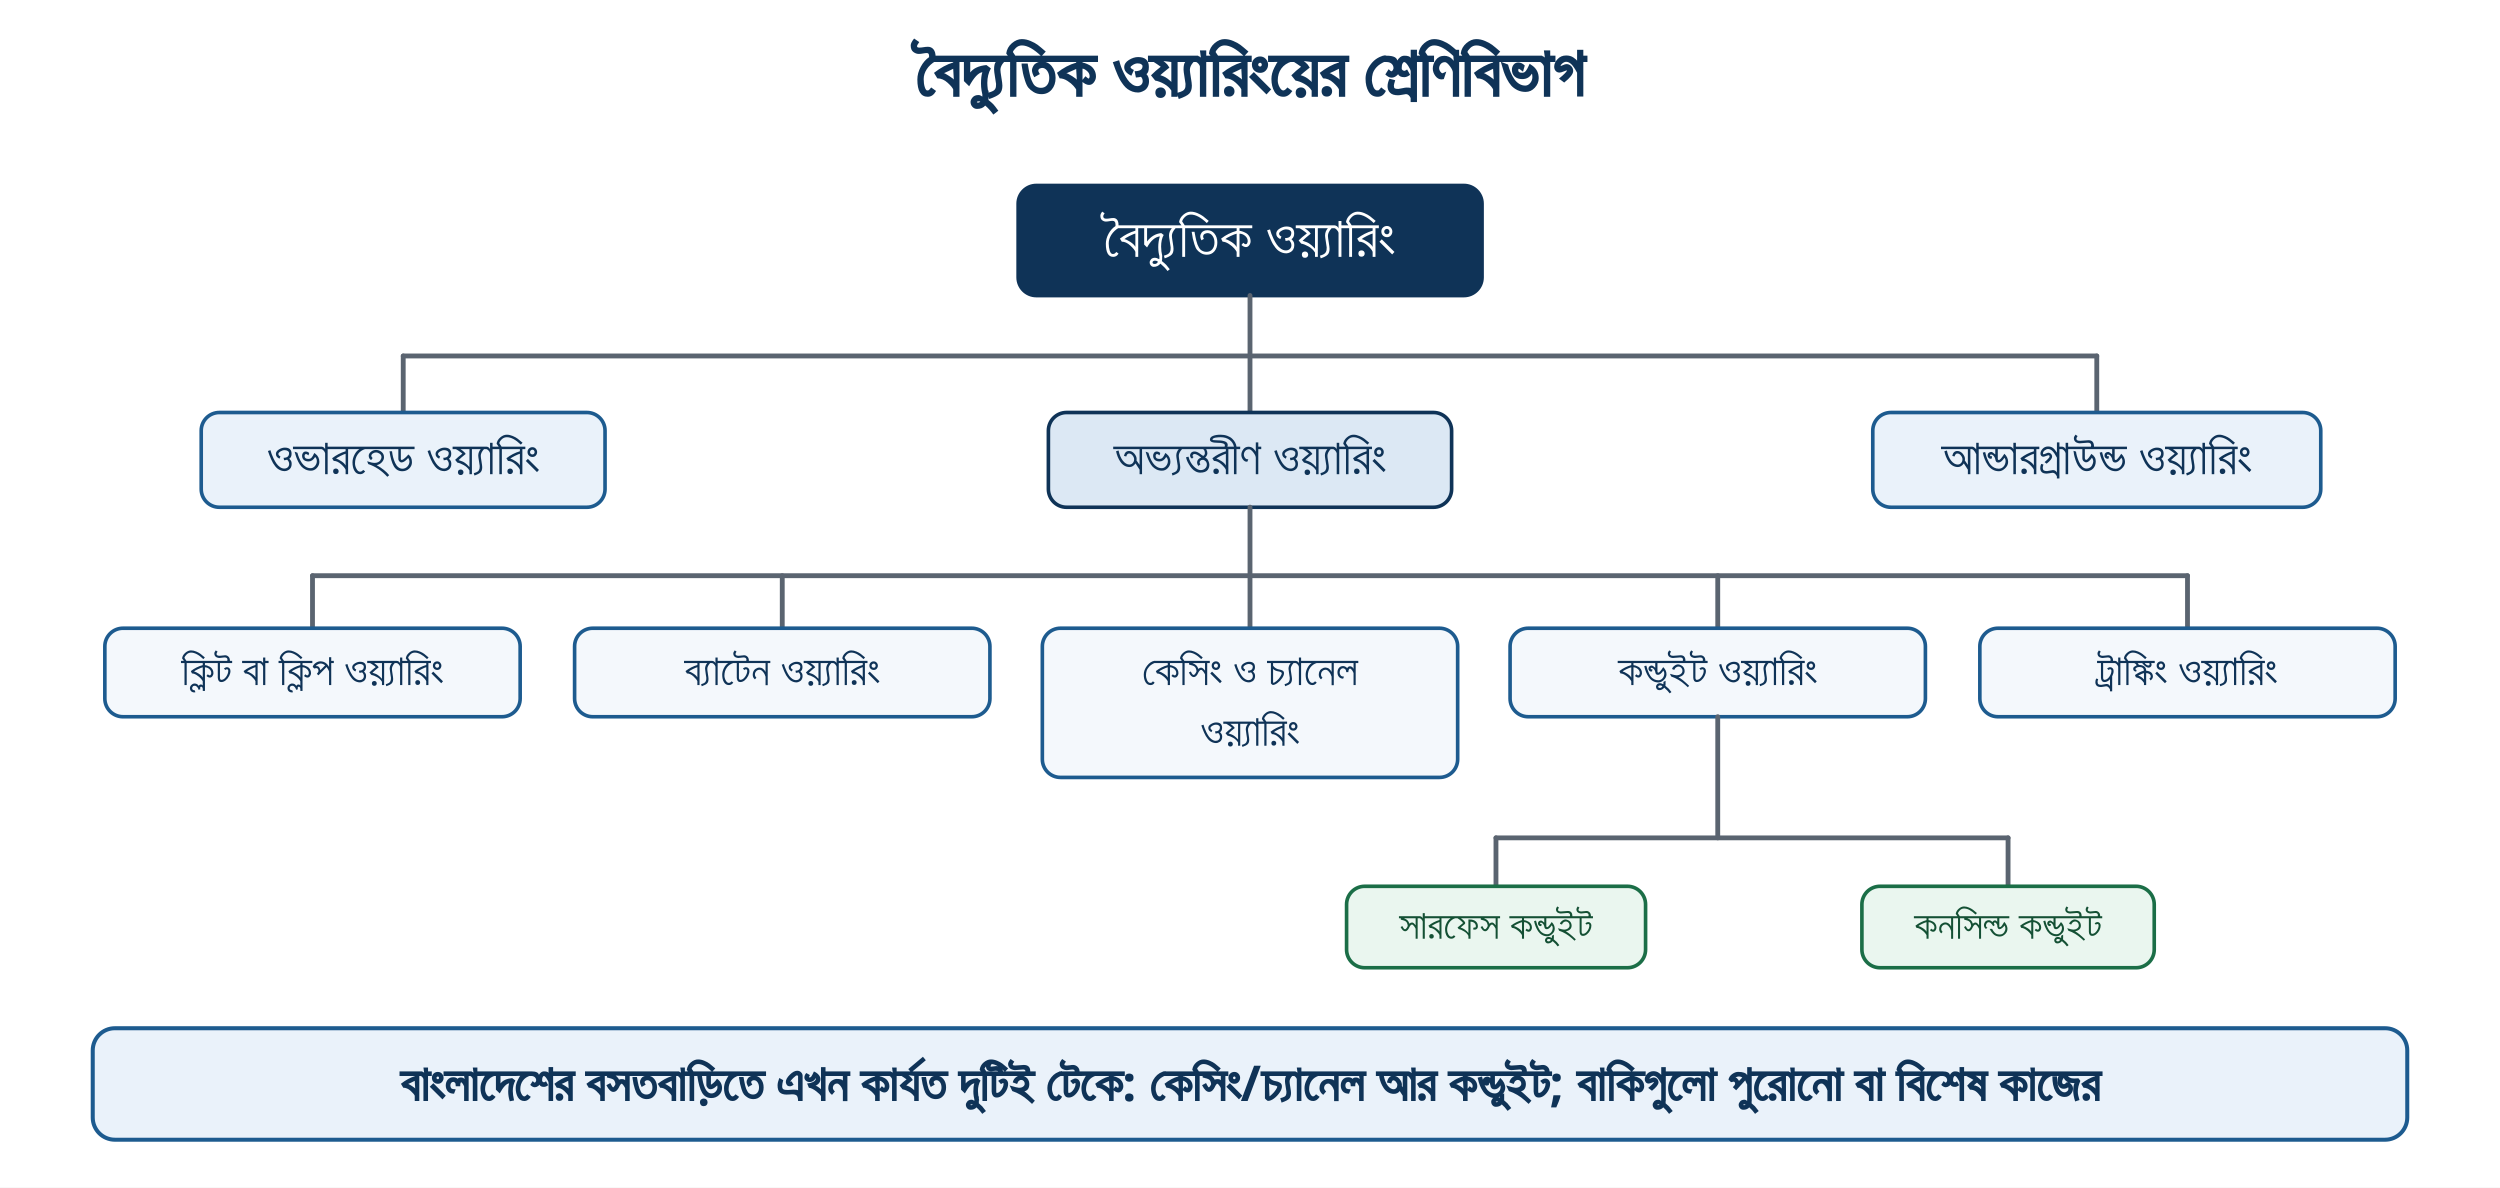
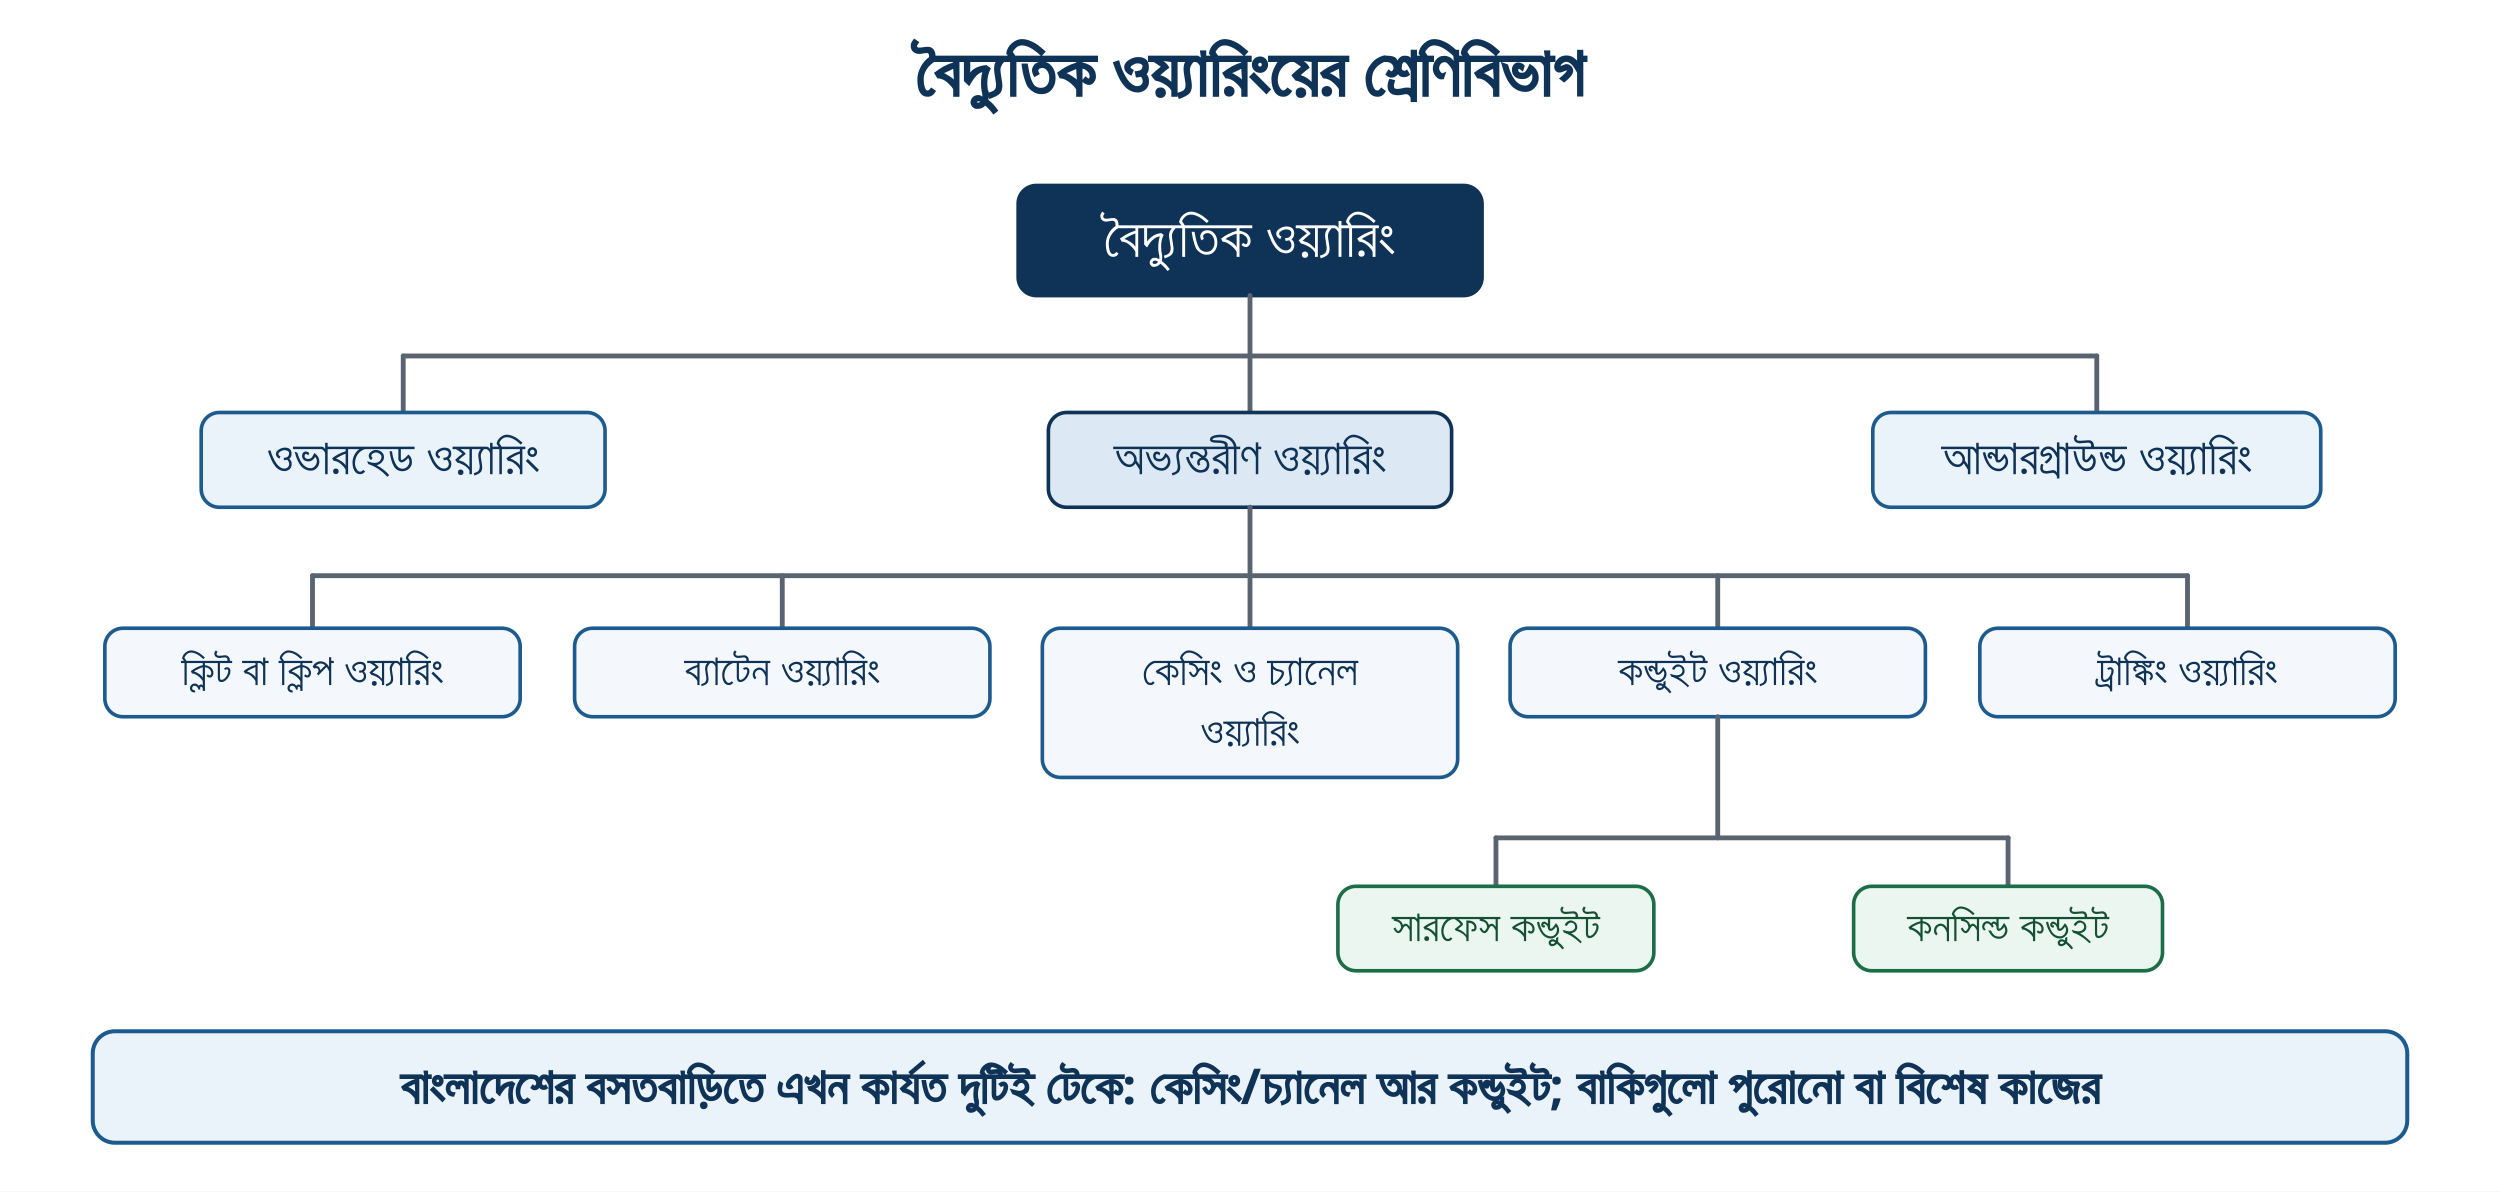
- <svg xmlns="http://www.w3.org/2000/svg" width="1240" height="589" viewBox="0 0 1240 589">
-   <rect width="1240" height="589" fill="#FFFFFF" />
+ <svg xmlns="http://www.w3.org/2000/svg" width="1240" height="591" viewBox="0 0 1240 591">
+   <rect width="1240" height="591" fill="#FFFFFF" />
  <text x="620.0" y="48.0" font-family="Kalpurush" font-size="34" font-weight="700" fill="#0F3357" text-anchor="middle">বৈদ্যুতিক ওয়্যারিংয়ের শ্রেণিবিভাগ</text>
  <rect x="505.0" y="92.0" width="230.1" height="54.6" rx="9" fill="#0F3357" stroke="#0F3357" stroke-width="1.8" />
  <text x="620.0" y="127.4" font-family="Kalpurush" font-size="28" font-weight="600" fill="#FFFFFF" text-anchor="middle">বৈদ্যুতিক ওয়্যারিং</text>
  <path d="M 620 146.56 L 620 176.56" fill="none" stroke="#5A6470" stroke-width="2.4" stroke-linecap="round" stroke-linejoin="round" />
  <path d="M 200 176.56 L 1040 176.56" fill="none" stroke="#5A6470" stroke-width="2.4" stroke-linecap="round" stroke-linejoin="round" />
  <path d="M 200 176.56 L 200 204.56" fill="none" stroke="#5A6470" stroke-width="2.4" stroke-linecap="round" stroke-linejoin="round" />
  <rect x="99.8" y="204.6" width="200.3" height="47.0" rx="9" fill="#EAF2FA" stroke="#1D5B8F" stroke-width="1.8" />
  <text x="200.0" y="235.2" font-family="Kalpurush" font-size="24.5" font-weight="600" fill="#0F3357" text-anchor="middle">ওভারহেড ওয়্যারিং</text>
  <path d="M 620 176.56 L 620 204.56" fill="none" stroke="#5A6470" stroke-width="2.4" stroke-linecap="round" stroke-linejoin="round" />
  <rect x="520.0" y="204.6" width="200.0" height="47.0" rx="9" fill="#DCE8F4" stroke="#0F3357" stroke-width="1.8" />
  <text x="620.0" y="235.2" font-family="Kalpurush" font-size="24.5" font-weight="600" fill="#0F3357" text-anchor="middle">অভ্যন্তরীণ ওয়্যারিং</text>
  <path d="M 1040 176.56 L 1040 204.56" fill="none" stroke="#5A6470" stroke-width="2.4" stroke-linecap="round" stroke-linejoin="round" />
  <rect x="928.9" y="204.6" width="222.2" height="47.0" rx="9" fill="#EAF2FA" stroke="#1D5B8F" stroke-width="1.8" />
  <text x="1040.0" y="235.2" font-family="Kalpurush" font-size="24.5" font-weight="600" fill="#0F3357" text-anchor="middle">আন্ডারগ্রাউন্ড ওয়্যারিং</text>
  <path d="M 620 251.55 L 620 285.55" fill="none" stroke="#5A6470" stroke-width="2.4" stroke-linecap="round" stroke-linejoin="round" />
  <path d="M 155 285.55 L 1085 285.55" fill="none" stroke="#5A6470" stroke-width="2.4" stroke-linecap="round" stroke-linejoin="round" />
  <path d="M 155 285.55 L 155 311.55" fill="none" stroke="#5A6470" stroke-width="2.4" stroke-linecap="round" stroke-linejoin="round" />
  <rect x="52.0" y="311.6" width="206.0" height="43.9" rx="9" fill="#F4F8FC" stroke="#1D5B8F" stroke-width="1.8" />
  <text x="155.0" y="339.8" font-family="Kalpurush" font-size="21.5" font-weight="600" fill="#0F3357" text-anchor="middle">ক্লিট বা ক্লিপ ওয়্যারিং</text>
  <path d="M 388 285.55 L 388 311.55" fill="none" stroke="#5A6470" stroke-width="2.4" stroke-linecap="round" stroke-linejoin="round" />
  <rect x="285.0" y="311.6" width="206.0" height="43.9" rx="9" fill="#F4F8FC" stroke="#1D5B8F" stroke-width="1.8" />
  <text x="388.0" y="339.8" font-family="Kalpurush" font-size="21.5" font-weight="600" fill="#0F3357" text-anchor="middle">ব্যাটেন ওয়্যারিং</text>
  <path d="M 620 285.55 L 620 311.55" fill="none" stroke="#5A6470" stroke-width="2.4" stroke-linecap="round" stroke-linejoin="round" />
  <rect x="517.0" y="311.6" width="206.0" height="74.0" rx="9" fill="#F4F8FC" stroke="#1D5B8F" stroke-width="1.8" />
  <text x="620.0" y="339.8" font-family="Kalpurush" font-size="21.5" font-weight="600" fill="#0F3357" text-anchor="middle">কেসিং ও চ্যানেল</text>
  <text x="620.0" y="369.9" font-family="Kalpurush" font-size="21.5" font-weight="600" fill="#0F3357" text-anchor="middle">ওয়্যারিং</text>
  <path d="M 852 285.55 L 852 311.55" fill="none" stroke="#5A6470" stroke-width="2.4" stroke-linecap="round" stroke-linejoin="round" />
  <rect x="749.0" y="311.6" width="206.0" height="43.9" rx="9" fill="#F4F8FC" stroke="#1D5B8F" stroke-width="1.8" />
  <text x="852.0" y="339.8" font-family="Kalpurush" font-size="21.5" font-weight="600" fill="#0F3357" text-anchor="middle">কন্ডুইট ওয়্যারিং</text>
  <path d="M 1085 285.55 L 1085 311.55" fill="none" stroke="#5A6470" stroke-width="2.4" stroke-linecap="round" stroke-linejoin="round" />
  <rect x="982.0" y="311.6" width="206.0" height="43.9" rx="9" fill="#F4F8FC" stroke="#1D5B8F" stroke-width="1.8" />
  <text x="1085.0" y="339.8" font-family="Kalpurush" font-size="21.5" font-weight="600" fill="#0F3357" text-anchor="middle">ট্রাঙ্কিং ওয়্যারিং</text>
  <path d="M 852 355.48 L 852 415.58" fill="none" stroke="#5A6470" stroke-width="2.4" stroke-linecap="round" stroke-linejoin="round" />
  <path d="M 742 415.58 L 996 415.58" fill="none" stroke="#5A6470" stroke-width="2.4" stroke-linecap="round" stroke-linejoin="round" />
  <path d="M 742 415.58 L 742 439.58" fill="none" stroke="#5A6470" stroke-width="2.4" stroke-linecap="round" stroke-linejoin="round" />
-   <rect x="667.9" y="439.6" width="148.3" height="40.4" rx="9" fill="#EAF6EF" stroke="#1B6E47" stroke-width="1.8" />
-   <text x="742.0" y="465.6" font-family="Kalpurush" font-size="20" font-weight="600" fill="#145034" text-anchor="middle">সারফেস কন্ডুইট</text>
+   <rect x="663.6" y="439.6" width="156.7" height="41.9" rx="9" fill="#EAF6EF" stroke="#1B6E47" stroke-width="1.8" />
+   <text x="742.0" y="466.8" font-family="Kalpurush" font-size="21.5" font-weight="600" fill="#145034" text-anchor="middle">সারফেস কন্ডুইট</text>
  <path d="M 996 415.58 L 996 439.58" fill="none" stroke="#5A6470" stroke-width="2.4" stroke-linecap="round" stroke-linejoin="round" />
-   <rect x="923.5" y="439.6" width="145.0" height="40.4" rx="9" fill="#EAF6EF" stroke="#1B6E47" stroke-width="1.8" />
-   <text x="996.0" y="465.6" font-family="Kalpurush" font-size="20" font-weight="600" fill="#145034" text-anchor="middle">কনসিল্ড কন্ডুইট</text>
-   <rect x="46.0" y="510.0" width="1148.0" height="55.3" rx="11" fill="#EAF2FA" stroke="#1D5B8F" stroke-width="2" />
-   <text x="620.0" y="546.1" font-family="Kalpurush" font-size="24.5" font-weight="700" fill="#0F3357" text-anchor="middle">বাংলাদেশের বসতবাড়িতে এখন কার্যত দুটিই টেকে: কেসিং/চ্যানেল আর কন্ডুইট; বাকিগুলো পুরোনো বা বিশেষ কাজের</text>
+   <rect x="919.4" y="439.6" width="153.2" height="41.9" rx="9" fill="#EAF6EF" stroke="#1B6E47" stroke-width="1.8" />
+   <text x="996.0" y="466.8" font-family="Kalpurush" font-size="21.5" font-weight="600" fill="#145034" text-anchor="middle">কনসিল্ড কন্ডুইট</text>
+   <rect x="46.0" y="511.5" width="1148.0" height="55.3" rx="11" fill="#EAF2FA" stroke="#1D5B8F" stroke-width="2" />
+   <text x="620.0" y="547.6" font-family="Kalpurush" font-size="24.5" font-weight="700" fill="#0F3357" text-anchor="middle">বাংলাদেশের বসতবাড়িতে এখন কার্যত দুটিই টেকে: কেসিং/চ্যানেল আর কন্ডুইট; বাকিগুলো পুরোনো বা বিশেষ কাজের</text>
</svg>
